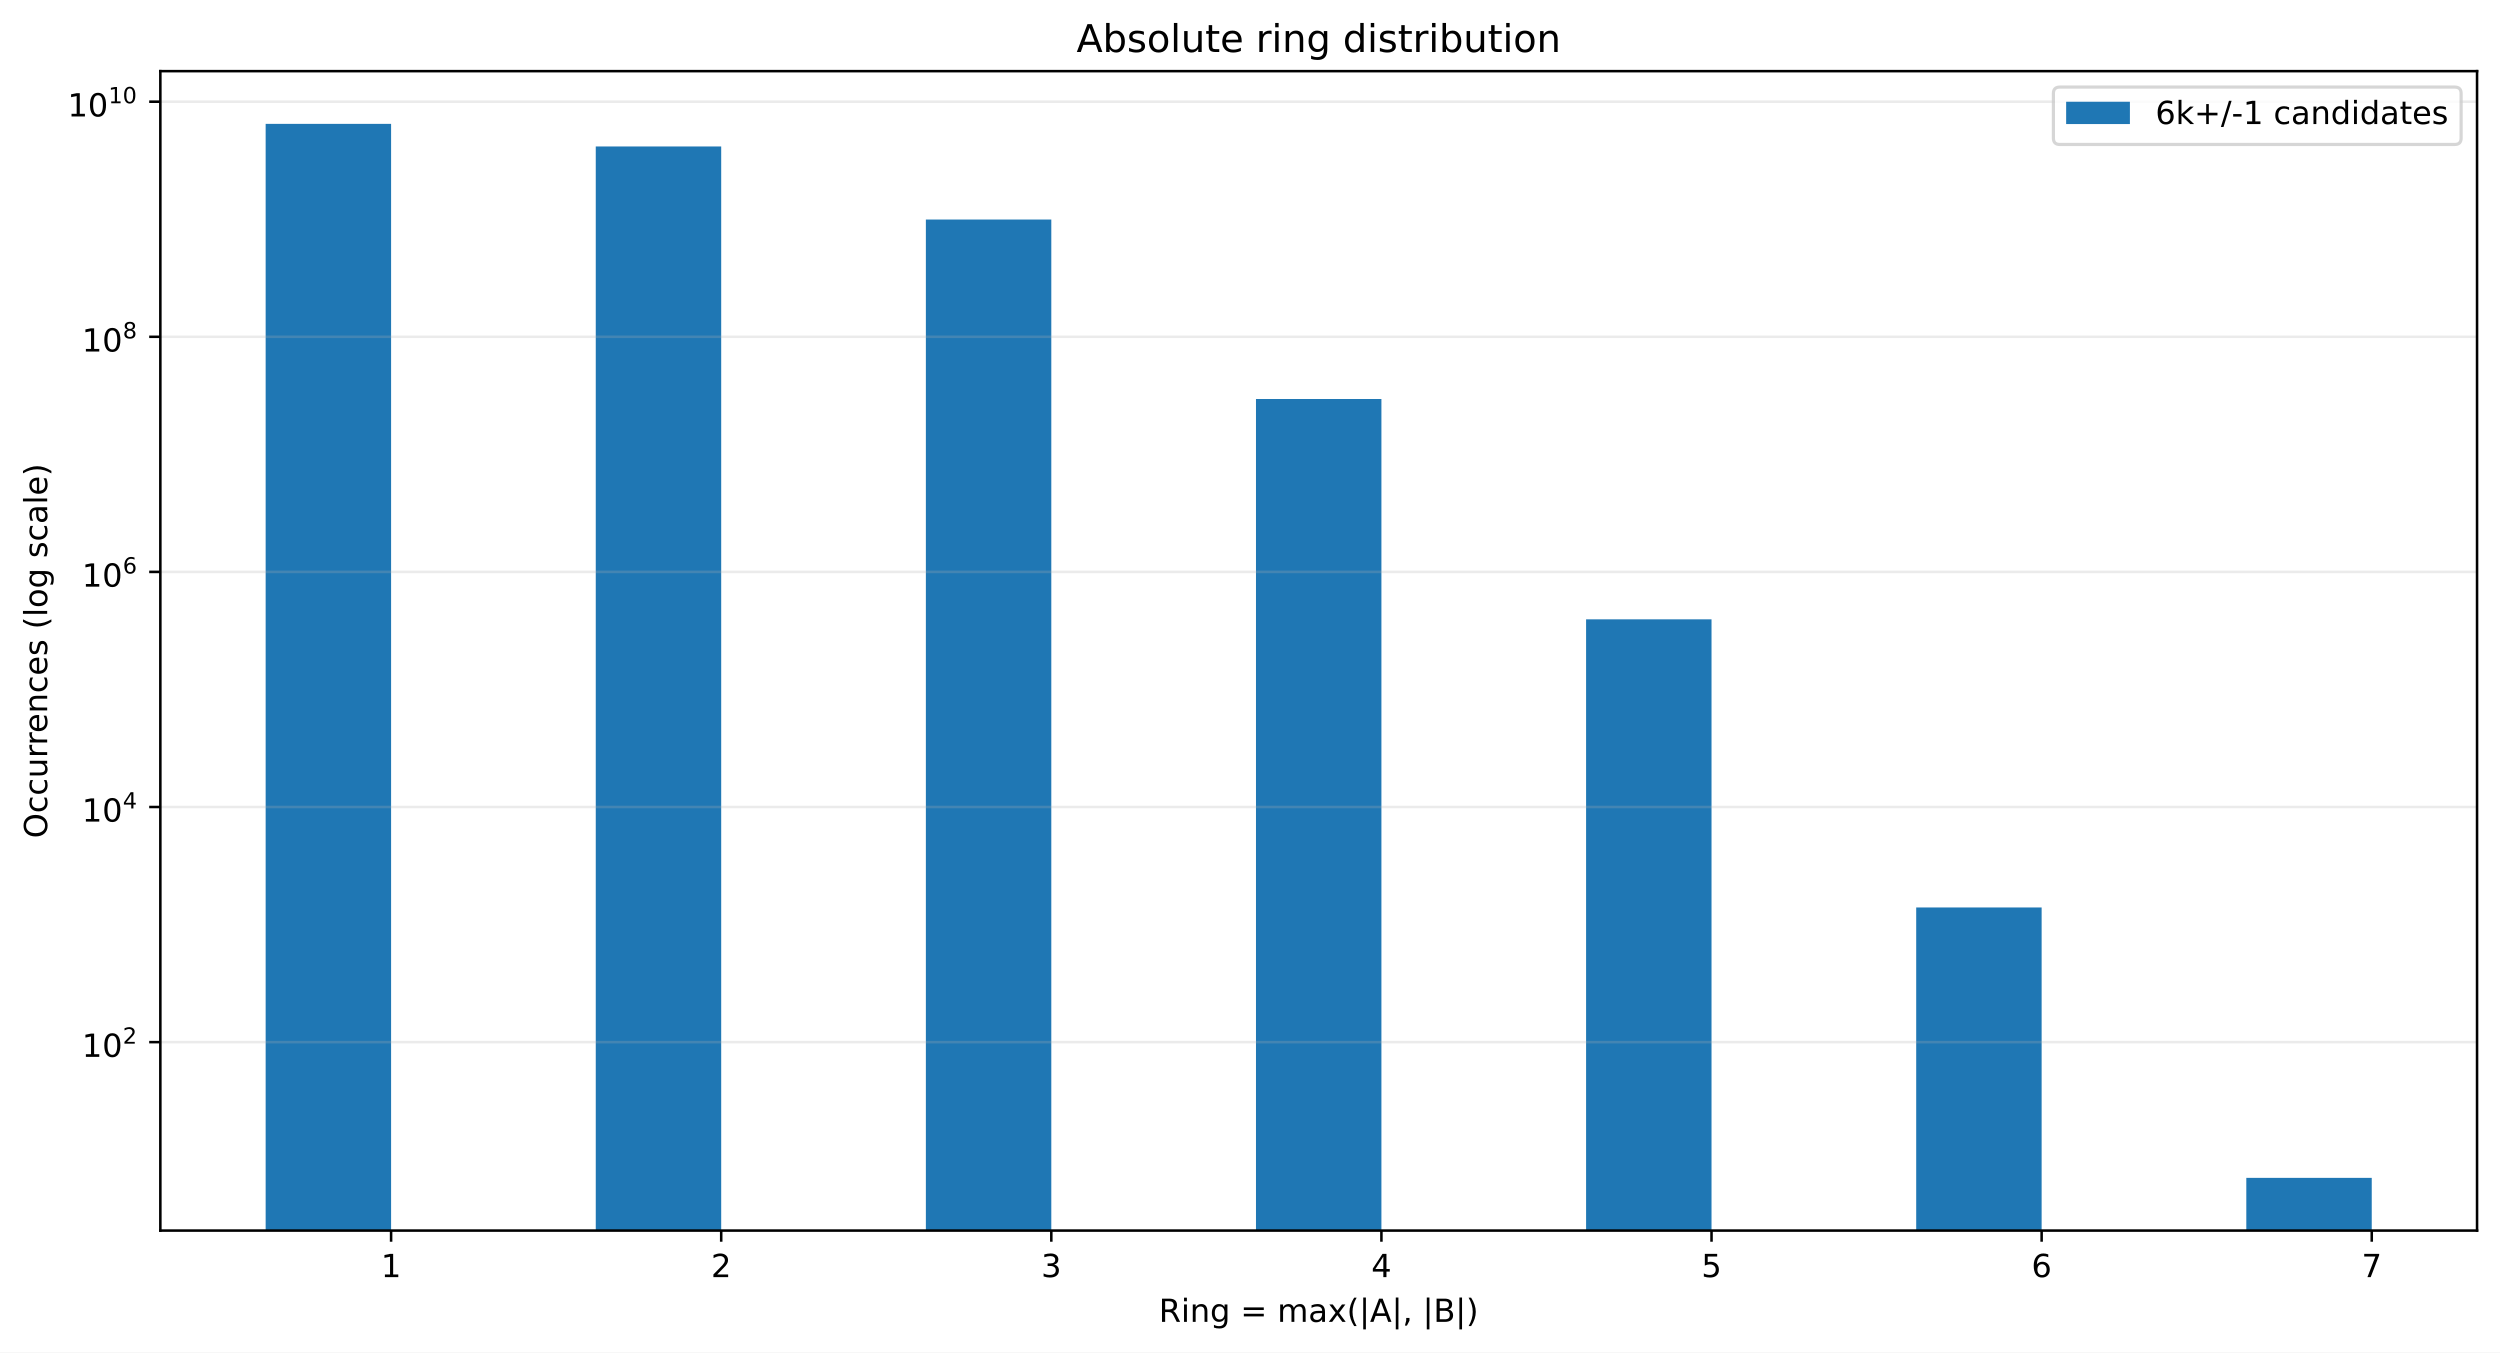
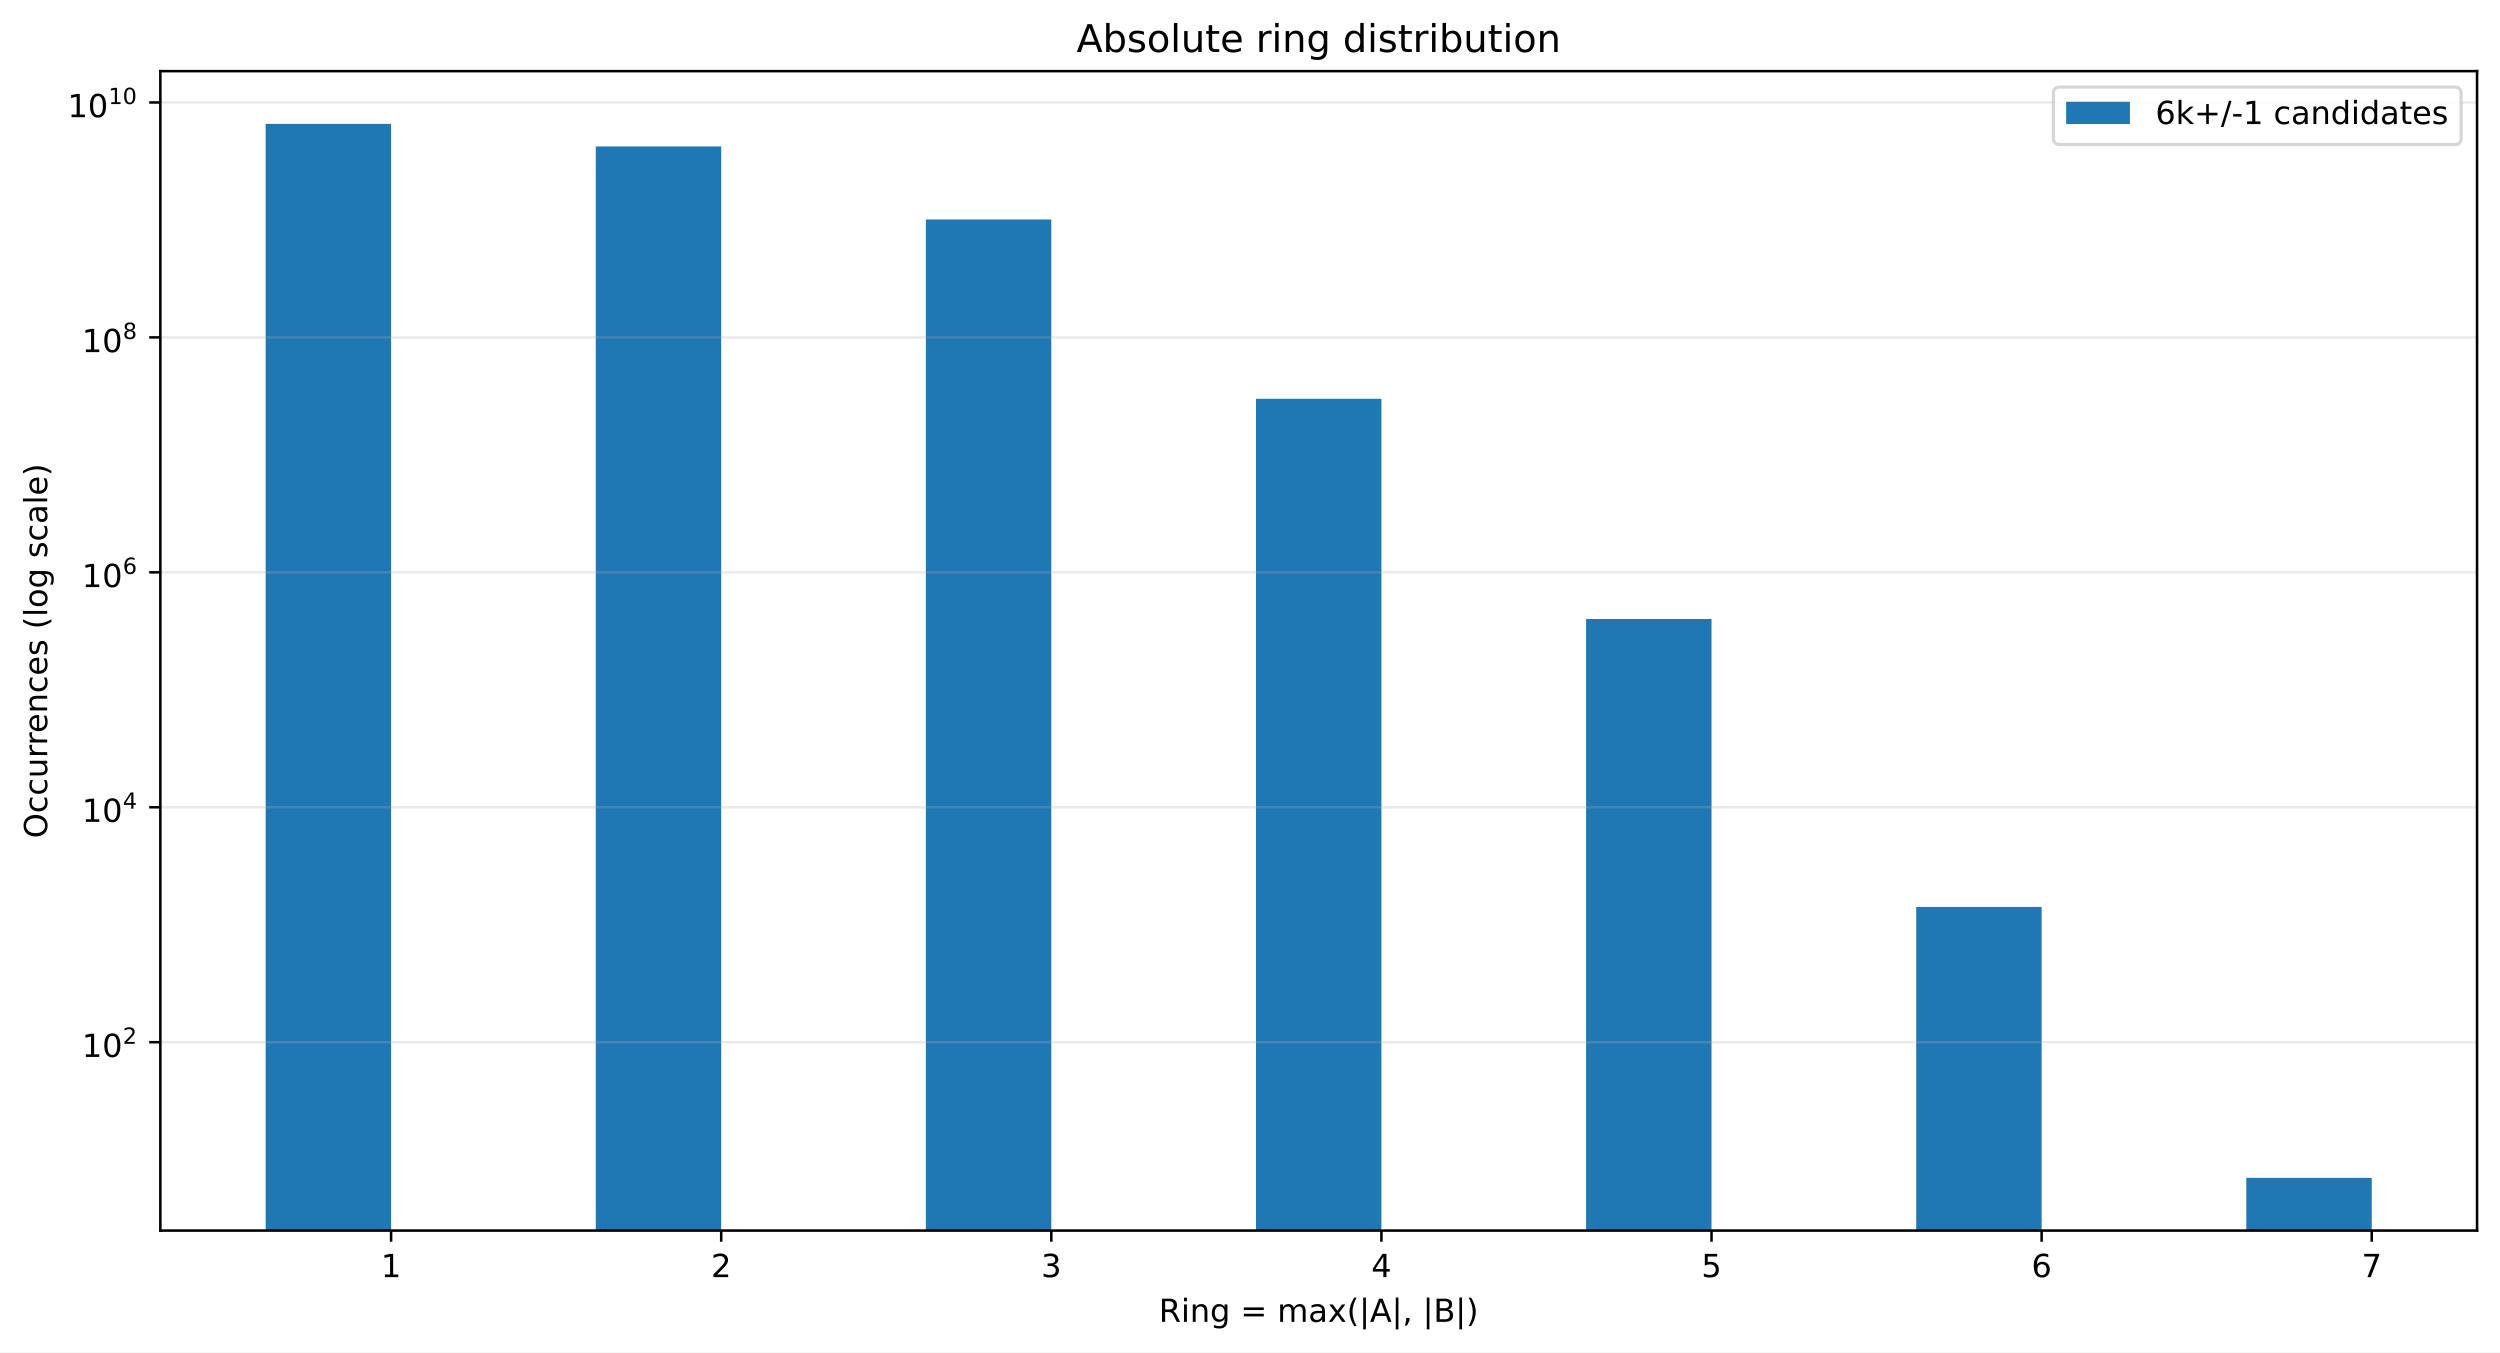
<svg xmlns="http://www.w3.org/2000/svg" xmlns:xlink="http://www.w3.org/1999/xlink" width="784.258pt" height="424.28pt" viewBox="0 0 784.258 424.28" version="1.1">
  <defs>
    <style type="text/css">*{stroke-linejoin: round; stroke-linecap: butt}</style>
  </defs>
  <g id="figure_1">
    <g id="patch_1">
      <path d="M 0 424.28  L 784.258 424.28  L 784.258 0  L 0 0  z " style="fill: #ffffff" />
    </g>
    <g id="axes_1">
      <g id="patch_2">
        <path d="M 50.301 386.036  L 777.058 386.036  L 777.058 22.318  L 50.301 22.318  z " style="fill: #ffffff" />
      </g>
      <g id="patch_3">
-         <path d="M 83.335 37276.998  L 122.687 37276.998  L 122.687 38.851  L 83.335 38.851  z " clip-path="url(#p537d905f52)" style="fill: #1f77b4" />
+         <path d="M 83.335 37250.977  L 122.687 37250.977  L 122.687 38.851  L 83.335 38.851  z " clip-path="url(#pba6b5973fb)" style="fill: #1f77b4" />
      </g>
      <g id="patch_4">
-         <path d="M 186.891 37276.998  L 226.243 37276.998  L 226.243 45.949  L 186.891 45.949  z " clip-path="url(#p537d905f52)" style="fill: #1f77b4" />
+         <path d="M 186.891 37250.977  L 226.243 37250.977  L 226.243 45.944  L 186.891 45.944  z " clip-path="url(#pba6b5973fb)" style="fill: #1f77b4" />
      </g>
      <g id="patch_5">
-         <path d="M 290.448 37276.998  L 329.799 37276.998  L 329.799 68.874  L 290.448 68.874  z " clip-path="url(#p537d905f52)" style="fill: #1f77b4" />
+         <path d="M 290.448 37250.977  L 329.799 37250.977  L 329.799 68.853  L 290.448 68.853  z " clip-path="url(#pba6b5973fb)" style="fill: #1f77b4" />
      </g>
      <g id="patch_6">
-         <path d="M 394.004 37276.998  L 433.355 37276.998  L 433.355 125.17  L 394.004 125.17  z " clip-path="url(#p537d905f52)" style="fill: #1f77b4" />
+         <path d="M 394.004 37250.977  L 433.355 37250.977  L 433.355 125.109  L 394.004 125.109  z " clip-path="url(#pba6b5973fb)" style="fill: #1f77b4" />
      </g>
      <g id="patch_7">
-         <path d="M 497.56 37276.998  L 536.912 37276.998  L 536.912 194.293  L 497.56 194.293  z " clip-path="url(#p537d905f52)" style="fill: #1f77b4" />
+         <path d="M 497.56 37250.977  L 536.912 37250.977  L 536.912 194.186  L 497.56 194.186  z " clip-path="url(#pba6b5973fb)" style="fill: #1f77b4" />
      </g>
      <g id="patch_8">
-         <path d="M 601.116 37276.998  L 640.468 37276.998  L 640.468 284.684  L 601.116 284.684  z " clip-path="url(#p537d905f52)" style="fill: #1f77b4" />
+         <path d="M 601.116 37250.977  L 640.468 37250.977  L 640.468 284.516  L 601.116 284.516  z " clip-path="url(#pba6b5973fb)" style="fill: #1f77b4" />
      </g>
      <g id="patch_9">
-         <path d="M 704.673 37276.998  L 744.024 37276.998  L 744.024 369.503  L 704.673 369.503  z " clip-path="url(#p537d905f52)" style="fill: #1f77b4" />
+         <path d="M 704.673 37250.977  L 744.024 37250.977  L 744.024 369.503  L 704.673 369.503  z " clip-path="url(#pba6b5973fb)" style="fill: #1f77b4" />
      </g>
      <g id="matplotlib.axis_1">
        <g id="xtick_1">
          <g id="line2d_1">
            <defs>
-               <path id="med111363a4" d="M 0 0  L 0 3.5  " style="stroke: #000000; stroke-width: 0.8" />
+               <path id="m1e392dc8c3" d="M 0 0  L 0 3.5  " style="stroke: #000000; stroke-width: 0.8" />
            </defs>
            <g>
-               <use xlink:href="#med111363a4" x="122.687" y="386.036" style="stroke: #000000; stroke-width: 0.8" />
+               <use xlink:href="#m1e392dc8c3" x="122.687" y="386.036" style="stroke: #000000; stroke-width: 0.8" />
            </g>
          </g>
          <g id="text_1">
            <g transform="translate(119.5053 400.6334) scale(0.1 -0.1)">
              <defs>
                <path id="DejaVuSans-14" d="M 794 531  L 1825 531  L 1825 4091  L 703 3866  L 703 4441  L 1819 4666  L 2450 4666  L 2450 531  L 3481 531  L 3481 0  L 794 0  L 794 531  z " transform="scale(0.015625)" />
              </defs>
              <use xlink:href="#DejaVuSans-14" />
            </g>
          </g>
        </g>
        <g id="xtick_2">
          <g id="line2d_2">
            <g>
-               <use xlink:href="#med111363a4" x="226.243" y="386.036" style="stroke: #000000; stroke-width: 0.8" />
+               <use xlink:href="#m1e392dc8c3" x="226.243" y="386.036" style="stroke: #000000; stroke-width: 0.8" />
            </g>
          </g>
          <g id="text_2">
            <g transform="translate(223.0616 400.6334) scale(0.1 -0.1)">
              <defs>
                <path id="DejaVuSans-15" d="M 1228 531  L 3431 531  L 3431 0  L 469 0  L 469 531  Q 828 903 1448 1529  Q 2069 2156 2228 2338  Q 2531 2678 2651 2914  Q 2772 3150 2772 3378  Q 2772 3750 2511 3984  Q 2250 4219 1831 4219  Q 1534 4219 1204 4116  Q 875 4013 500 3803  L 500 4441  Q 881 4594 1212 4672  Q 1544 4750 1819 4750  Q 2544 4750 2975 4387  Q 3406 4025 3406 3419  Q 3406 3131 3298 2873  Q 3191 2616 2906 2266  Q 2828 2175 2409 1742  Q 1991 1309 1228 531  z " transform="scale(0.015625)" />
              </defs>
              <use xlink:href="#DejaVuSans-15" />
            </g>
          </g>
        </g>
        <g id="xtick_3">
          <g id="line2d_3">
            <g>
-               <use xlink:href="#med111363a4" x="329.799" y="386.036" style="stroke: #000000; stroke-width: 0.8" />
+               <use xlink:href="#m1e392dc8c3" x="329.799" y="386.036" style="stroke: #000000; stroke-width: 0.8" />
            </g>
          </g>
          <g id="text_3">
            <g transform="translate(326.6178 400.6334) scale(0.1 -0.1)">
              <defs>
                <path id="DejaVuSans-16" d="M 2597 2516  Q 3050 2419 3304 2112  Q 3559 1806 3559 1356  Q 3559 666 3084 287  Q 2609 -91 1734 -91  Q 1441 -91 1130 -33  Q 819 25 488 141  L 488 750  Q 750 597 1062 519  Q 1375 441 1716 441  Q 2309 441 2620 675  Q 2931 909 2931 1356  Q 2931 1769 2642 2001  Q 2353 2234 1838 2234  L 1294 2234  L 1294 2753  L 1863 2753  Q 2328 2753 2575 2939  Q 2822 3125 2822 3475  Q 2822 3834 2567 4026  Q 2313 4219 1838 4219  Q 1578 4219 1281 4162  Q 984 4106 628 3988  L 628 4550  Q 988 4650 1302 4700  Q 1616 4750 1894 4750  Q 2613 4750 3031 4423  Q 3450 4097 3450 3541  Q 3450 3153 3228 2886  Q 3006 2619 2597 2516  z " transform="scale(0.015625)" />
              </defs>
              <use xlink:href="#DejaVuSans-16" />
            </g>
          </g>
        </g>
        <g id="xtick_4">
          <g id="line2d_4">
            <g>
-               <use xlink:href="#med111363a4" x="433.355" y="386.036" style="stroke: #000000; stroke-width: 0.8" />
+               <use xlink:href="#m1e392dc8c3" x="433.355" y="386.036" style="stroke: #000000; stroke-width: 0.8" />
            </g>
          </g>
          <g id="text_4">
            <g transform="translate(430.174 400.6334) scale(0.1 -0.1)">
              <defs>
                <path id="DejaVuSans-17" d="M 2419 4116  L 825 1625  L 2419 1625  L 2419 4116  z M 2253 4666  L 3047 4666  L 3047 1625  L 3713 1625  L 3713 1100  L 3047 1100  L 3047 0  L 2419 0  L 2419 1100  L 313 1100  L 313 1709  L 2253 4666  z " transform="scale(0.015625)" />
              </defs>
              <use xlink:href="#DejaVuSans-17" />
            </g>
          </g>
        </g>
        <g id="xtick_5">
          <g id="line2d_5">
            <g>
-               <use xlink:href="#med111363a4" x="536.912" y="386.036" style="stroke: #000000; stroke-width: 0.8" />
+               <use xlink:href="#m1e392dc8c3" x="536.912" y="386.036" style="stroke: #000000; stroke-width: 0.8" />
            </g>
          </g>
          <g id="text_5">
            <g transform="translate(533.7303 400.6334) scale(0.1 -0.1)">
              <defs>
                <path id="DejaVuSans-18" d="M 691 4666  L 3169 4666  L 3169 4134  L 1269 4134  L 1269 2991  Q 1406 3038 1543 3061  Q 1681 3084 1819 3084  Q 2600 3084 3056 2656  Q 3513 2228 3513 1497  Q 3513 744 3044 326  Q 2575 -91 1722 -91  Q 1428 -91 1123 -41  Q 819 9 494 109  L 494 744  Q 775 591 1075 516  Q 1375 441 1709 441  Q 2250 441 2565 725  Q 2881 1009 2881 1497  Q 2881 1984 2565 2268  Q 2250 2553 1709 2553  Q 1456 2553 1204 2497  Q 953 2441 691 2322  L 691 4666  z " transform="scale(0.015625)" />
              </defs>
              <use xlink:href="#DejaVuSans-18" />
            </g>
          </g>
        </g>
        <g id="xtick_6">
          <g id="line2d_6">
            <g>
-               <use xlink:href="#med111363a4" x="640.468" y="386.036" style="stroke: #000000; stroke-width: 0.8" />
+               <use xlink:href="#m1e392dc8c3" x="640.468" y="386.036" style="stroke: #000000; stroke-width: 0.8" />
            </g>
          </g>
          <g id="text_6">
            <g transform="translate(637.2865 400.6334) scale(0.1 -0.1)">
              <defs>
                <path id="DejaVuSans-19" d="M 2113 2584  Q 1688 2584 1439 2293  Q 1191 2003 1191 1497  Q 1191 994 1439 701  Q 1688 409 2113 409  Q 2538 409 2786 701  Q 3034 994 3034 1497  Q 3034 2003 2786 2293  Q 2538 2584 2113 2584  z M 3366 4563  L 3366 3988  Q 3128 4100 2886 4159  Q 2644 4219 2406 4219  Q 1781 4219 1451 3797  Q 1122 3375 1075 2522  Q 1259 2794 1537 2939  Q 1816 3084 2150 3084  Q 2853 3084 3261 2657  Q 3669 2231 3669 1497  Q 3669 778 3244 343  Q 2819 -91 2113 -91  Q 1303 -91 875 529  Q 447 1150 447 2328  Q 447 3434 972 4092  Q 1497 4750 2381 4750  Q 2619 4750 2861 4703  Q 3103 4656 3366 4563  z " transform="scale(0.015625)" />
              </defs>
              <use xlink:href="#DejaVuSans-19" />
            </g>
          </g>
        </g>
        <g id="xtick_7">
          <g id="line2d_7">
            <g>
-               <use xlink:href="#med111363a4" x="744.024" y="386.036" style="stroke: #000000; stroke-width: 0.8" />
+               <use xlink:href="#m1e392dc8c3" x="744.024" y="386.036" style="stroke: #000000; stroke-width: 0.8" />
            </g>
          </g>
          <g id="text_7">
            <g transform="translate(740.8427 400.6334) scale(0.1 -0.1)">
              <defs>
                <path id="DejaVuSans-1a" d="M 525 4666  L 3525 4666  L 3525 4397  L 1831 0  L 1172 0  L 2766 4134  L 525 4134  L 525 4666  z " transform="scale(0.015625)" />
              </defs>
              <use xlink:href="#DejaVuSans-1a" />
            </g>
          </g>
        </g>
        <g id="text_8">
          <g transform="translate(363.5437 414.678) scale(0.1 -0.1)">
            <defs>
              <path id="DejaVuSans-35" d="M 2841 2188  Q 3044 2119 3236 1894  Q 3428 1669 3622 1275  L 4263 0  L 3584 0  L 2988 1197  Q 2756 1666 2539 1819  Q 2322 1972 1947 1972  L 1259 1972  L 1259 0  L 628 0  L 628 4666  L 2053 4666  Q 2853 4666 3247 4331  Q 3641 3997 3641 3322  Q 3641 2881 3436 2590  Q 3231 2300 2841 2188  z M 1259 4147  L 1259 2491  L 2053 2491  Q 2509 2491 2742 2702  Q 2975 2913 2975 3322  Q 2975 3731 2742 3939  Q 2509 4147 2053 4147  L 1259 4147  z " transform="scale(0.015625)" />
              <path id="DejaVuSans-4c" d="M 603 3500  L 1178 3500  L 1178 0  L 603 0  L 603 3500  z M 603 4863  L 1178 4863  L 1178 4134  L 603 4134  L 603 4863  z " transform="scale(0.015625)" />
              <path id="DejaVuSans-51" d="M 3513 2113  L 3513 0  L 2938 0  L 2938 2094  Q 2938 2591 2744 2837  Q 2550 3084 2163 3084  Q 1697 3084 1428 2787  Q 1159 2491 1159 1978  L 1159 0  L 581 0  L 581 3500  L 1159 3500  L 1159 2956  Q 1366 3272 1645 3428  Q 1925 3584 2291 3584  Q 2894 3584 3203 3211  Q 3513 2838 3513 2113  z " transform="scale(0.015625)" />
              <path id="DejaVuSans-4a" d="M 2906 1791  Q 2906 2416 2648 2759  Q 2391 3103 1925 3103  Q 1463 3103 1205 2759  Q 947 2416 947 1791  Q 947 1169 1205 825  Q 1463 481 1925 481  Q 2391 481 2648 825  Q 2906 1169 2906 1791  z M 3481 434  Q 3481 -459 3084 -895  Q 2688 -1331 1869 -1331  Q 1566 -1331 1297 -1286  Q 1028 -1241 775 -1147  L 775 -588  Q 1028 -725 1275 -790  Q 1522 -856 1778 -856  Q 2344 -856 2625 -561  Q 2906 -266 2906 331  L 2906 616  Q 2728 306 2450 153  Q 2172 0 1784 0  Q 1141 0 747 490  Q 353 981 353 1791  Q 353 2603 747 3093  Q 1141 3584 1784 3584  Q 2172 3584 2450 3431  Q 2728 3278 2906 2969  L 2906 3500  L 3481 3500  L 3481 434  z " transform="scale(0.015625)" />
              <path id="DejaVuSans-3" transform="scale(0.015625)" />
              <path id="DejaVuSans-20" d="M 678 2906  L 4684 2906  L 4684 2381  L 678 2381  L 678 2906  z M 678 1631  L 4684 1631  L 4684 1100  L 678 1100  L 678 1631  z " transform="scale(0.015625)" />
              <path id="DejaVuSans-50" d="M 3328 2828  Q 3544 3216 3844 3400  Q 4144 3584 4550 3584  Q 5097 3584 5394 3201  Q 5691 2819 5691 2113  L 5691 0  L 5113 0  L 5113 2094  Q 5113 2597 4934 2840  Q 4756 3084 4391 3084  Q 3944 3084 3684 2787  Q 3425 2491 3425 1978  L 3425 0  L 2847 0  L 2847 2094  Q 2847 2600 2669 2842  Q 2491 3084 2119 3084  Q 1678 3084 1418 2786  Q 1159 2488 1159 1978  L 1159 0  L 581 0  L 581 3500  L 1159 3500  L 1159 2956  Q 1356 3278 1631 3431  Q 1906 3584 2284 3584  Q 2666 3584 2933 3390  Q 3200 3197 3328 2828  z " transform="scale(0.015625)" />
              <path id="DejaVuSans-44" d="M 2194 1759  Q 1497 1759 1228 1600  Q 959 1441 959 1056  Q 959 750 1161 570  Q 1363 391 1709 391  Q 2188 391 2477 730  Q 2766 1069 2766 1631  L 2766 1759  L 2194 1759  z M 3341 1997  L 3341 0  L 2766 0  L 2766 531  Q 2569 213 2275 61  Q 1981 -91 1556 -91  Q 1019 -91 701 211  Q 384 513 384 1019  Q 384 1609 779 1909  Q 1175 2209 1959 2209  L 2766 2209  L 2766 2266  Q 2766 2663 2505 2880  Q 2244 3097 1772 3097  Q 1472 3097 1187 3025  Q 903 2953 641 2809  L 641 3341  Q 956 3463 1253 3523  Q 1550 3584 1831 3584  Q 2591 3584 2966 3190  Q 3341 2797 3341 1997  z " transform="scale(0.015625)" />
              <path id="DejaVuSans-5b" d="M 3513 3500  L 2247 1797  L 3578 0  L 2900 0  L 1881 1375  L 863 0  L 184 0  L 1544 1831  L 300 3500  L 978 3500  L 1906 2253  L 2834 3500  L 3513 3500  z " transform="scale(0.015625)" />
              <path id="DejaVuSans-b" d="M 1984 4856  Q 1566 4138 1362 3434  Q 1159 2731 1159 2009  Q 1159 1288 1364 580  Q 1569 -128 1984 -844  L 1484 -844  Q 1016 -109 783 600  Q 550 1309 550 2009  Q 550 2706 781 3412  Q 1013 4119 1484 4856  L 1984 4856  z " transform="scale(0.015625)" />
              <path id="DejaVuSans-5f" d="M 1344 4891  L 1344 -1509  L 813 -1509  L 813 4891  L 1344 4891  z " transform="scale(0.015625)" />
              <path id="DejaVuSans-24" d="M 2188 4044  L 1331 1722  L 3047 1722  L 2188 4044  z M 1831 4666  L 2547 4666  L 4325 0  L 3669 0  L 3244 1197  L 1141 1197  L 716 0  L 50 0  L 1831 4666  z " transform="scale(0.015625)" />
              <path id="DejaVuSans-f" d="M 750 794  L 1409 794  L 1409 256  L 897 -744  L 494 -744  L 750 256  L 750 794  z " transform="scale(0.015625)" />
              <path id="DejaVuSans-25" d="M 1259 2228  L 1259 519  L 2272 519  Q 2781 519 3026 730  Q 3272 941 3272 1375  Q 3272 1813 3026 2020  Q 2781 2228 2272 2228  L 1259 2228  z M 1259 4147  L 1259 2741  L 2194 2741  Q 2656 2741 2882 2914  Q 3109 3088 3109 3444  Q 3109 3797 2882 3972  Q 2656 4147 2194 4147  L 1259 4147  z M 628 4666  L 2241 4666  Q 2963 4666 3353 4366  Q 3744 4066 3744 3513  Q 3744 3084 3544 2831  Q 3344 2578 2956 2516  Q 3422 2416 3680 2098  Q 3938 1781 3938 1306  Q 3938 681 3513 340  Q 3088 0 2303 0  L 628 0  L 628 4666  z " transform="scale(0.015625)" />
              <path id="DejaVuSans-c" d="M 513 4856  L 1013 4856  Q 1481 4119 1714 3412  Q 1947 2706 1947 2009  Q 1947 1309 1714 600  Q 1481 -109 1013 -844  L 513 -844  Q 928 -128 1133 580  Q 1338 1288 1338 2009  Q 1338 2731 1133 3434  Q 928 4138 513 4856  z " transform="scale(0.015625)" />
            </defs>
            <use xlink:href="#DejaVuSans-35" />
            <use xlink:href="#DejaVuSans-4c" transform="translate(69.48438 0)" />
            <use xlink:href="#DejaVuSans-51" transform="translate(97.26562 0)" />
            <use xlink:href="#DejaVuSans-4a" transform="translate(160.6406 0)" />
            <use xlink:href="#DejaVuSans-3" transform="translate(224.125 0)" />
            <use xlink:href="#DejaVuSans-20" transform="translate(255.9062 0)" />
            <use xlink:href="#DejaVuSans-3" transform="translate(339.7031 0)" />
            <use xlink:href="#DejaVuSans-50" transform="translate(371.4844 0)" />
            <use xlink:href="#DejaVuSans-44" transform="translate(468.8906 0)" />
            <use xlink:href="#DejaVuSans-5b" transform="translate(530.1719 0)" />
            <use xlink:href="#DejaVuSans-b" transform="translate(589.3594 0)" />
            <use xlink:href="#DejaVuSans-5f" transform="translate(628.375 0)" />
            <use xlink:href="#DejaVuSans-24" transform="translate(662.0625 0)" />
            <use xlink:href="#DejaVuSans-5f" transform="translate(730.4688 0)" />
            <use xlink:href="#DejaVuSans-f" transform="translate(764.1562 0)" />
            <use xlink:href="#DejaVuSans-3" transform="translate(795.9375 0)" />
            <use xlink:href="#DejaVuSans-5f" transform="translate(827.7188 0)" />
            <use xlink:href="#DejaVuSans-25" transform="translate(861.4062 0)" />
            <use xlink:href="#DejaVuSans-5f" transform="translate(930.0156 0)" />
            <use xlink:href="#DejaVuSans-c" transform="translate(963.7031 0)" />
          </g>
        </g>
      </g>
      <g id="matplotlib.axis_2">
        <g id="ytick_1">
          <g id="line2d_8">
-             <path d="M 50.301 326.915  L 777.058 326.915  " clip-path="url(#p537d905f52)" style="fill: none; stroke: #b0b0b0; stroke-opacity: 0.25; stroke-width: 0.8; stroke-linecap: square" />
+             <path d="M 50.301 326.945  L 777.058 326.945  " clip-path="url(#pba6b5973fb)" style="fill: none; stroke: #b0b0b0; stroke-opacity: 0.25; stroke-width: 0.8; stroke-linecap: square" />
          </g>
          <g id="line2d_9">
            <defs>
-               <path id="m55bdf0d907" d="M 0 0  L -3.5 0  " style="stroke: #000000; stroke-width: 0.8" />
+               <path id="m625cc7d1bd" d="M 0 0  L -3.5 0  " style="stroke: #000000; stroke-width: 0.8" />
            </defs>
            <g>
-               <use xlink:href="#m55bdf0d907" x="50.301" y="326.915" style="stroke: #000000; stroke-width: 0.8" />
+               <use xlink:href="#m625cc7d1bd" x="50.301" y="326.945" style="stroke: #000000; stroke-width: 0.8" />
            </g>
          </g>
          <g id="text_9">
-             <g transform="translate(25.70078 331.6146) scale(0.1 -0.1)">
+             <g transform="translate(25.70078 331.6446) scale(0.1 -0.1)">
              <defs>
                <path id="DejaVuSans-13" d="M 2034 4250  Q 1547 4250 1301 3770  Q 1056 3291 1056 2328  Q 1056 1369 1301 889  Q 1547 409 2034 409  Q 2525 409 2770 889  Q 3016 1369 3016 2328  Q 3016 3291 2770 3770  Q 2525 4250 2034 4250  z M 2034 4750  Q 2819 4750 3233 4129  Q 3647 3509 3647 2328  Q 3647 1150 3233 529  Q 2819 -91 2034 -91  Q 1250 -91 836 529  Q 422 1150 422 2328  Q 422 3509 836 4129  Q 1250 4750 2034 4750  z " transform="scale(0.015625)" />
              </defs>
              <use xlink:href="#DejaVuSans-14" transform="translate(0 0.746875)" />
              <use xlink:href="#DejaVuSans-13" transform="translate(63.62305 0.746875)" />
              <use xlink:href="#DejaVuSans-15" transform="translate(128.2031 42.04688) scale(0.7)" />
            </g>
          </g>
        </g>
        <g id="ytick_2">
          <g id="line2d_10">
-             <path d="M 50.301 253.162  L 777.058 253.162  " clip-path="url(#p537d905f52)" style="fill: none; stroke: #b0b0b0; stroke-opacity: 0.25; stroke-width: 0.8; stroke-linecap: square" />
+             <path d="M 50.301 253.244  L 777.058 253.244  " clip-path="url(#pba6b5973fb)" style="fill: none; stroke: #b0b0b0; stroke-opacity: 0.25; stroke-width: 0.8; stroke-linecap: square" />
          </g>
          <g id="line2d_11">
            <g>
-               <use xlink:href="#m55bdf0d907" x="50.301" y="253.162" style="stroke: #000000; stroke-width: 0.8" />
+               <use xlink:href="#m625cc7d1bd" x="50.301" y="253.244" style="stroke: #000000; stroke-width: 0.8" />
            </g>
          </g>
          <g id="text_10">
-             <g transform="translate(25.70078 257.812) scale(0.1 -0.1)">
+             <g transform="translate(25.70078 257.894) scale(0.1 -0.1)">
              <use xlink:href="#DejaVuSans-14" transform="translate(0 0.665625)" />
              <use xlink:href="#DejaVuSans-13" transform="translate(63.62305 0.665625)" />
              <use xlink:href="#DejaVuSans-17" transform="translate(128.2031 41.96563) scale(0.7)" />
            </g>
          </g>
        </g>
        <g id="ytick_3">
          <g id="line2d_12">
-             <path d="M 50.301 179.409  L 777.058 179.409  " clip-path="url(#p537d905f52)" style="fill: none; stroke: #b0b0b0; stroke-opacity: 0.25; stroke-width: 0.8; stroke-linecap: square" />
+             <path d="M 50.301 179.543  L 777.058 179.543  " clip-path="url(#pba6b5973fb)" style="fill: none; stroke: #b0b0b0; stroke-opacity: 0.25; stroke-width: 0.8; stroke-linecap: square" />
          </g>
          <g id="line2d_13">
            <g>
-               <use xlink:href="#m55bdf0d907" x="50.301" y="179.409" style="stroke: #000000; stroke-width: 0.8" />
+               <use xlink:href="#m625cc7d1bd" x="50.301" y="179.543" style="stroke: #000000; stroke-width: 0.8" />
            </g>
          </g>
          <g id="text_11">
-             <g transform="translate(25.70078 184.1093) scale(0.1 -0.1)">
+             <g transform="translate(25.70078 184.2433) scale(0.1 -0.1)">
              <use xlink:href="#DejaVuSans-14" transform="translate(0 0.746875)" />
              <use xlink:href="#DejaVuSans-13" transform="translate(63.62305 0.746875)" />
              <use xlink:href="#DejaVuSans-19" transform="translate(128.2031 42.04688) scale(0.7)" />
            </g>
          </g>
        </g>
        <g id="ytick_4">
          <g id="line2d_14">
-             <path d="M 50.301 105.657  L 777.058 105.657  " clip-path="url(#p537d905f52)" style="fill: none; stroke: #b0b0b0; stroke-opacity: 0.25; stroke-width: 0.8; stroke-linecap: square" />
+             <path d="M 50.301 105.843  L 777.058 105.843  " clip-path="url(#pba6b5973fb)" style="fill: none; stroke: #b0b0b0; stroke-opacity: 0.25; stroke-width: 0.8; stroke-linecap: square" />
          </g>
          <g id="line2d_15">
            <g>
-               <use xlink:href="#m55bdf0d907" x="50.301" y="105.657" style="stroke: #000000; stroke-width: 0.8" />
+               <use xlink:href="#m625cc7d1bd" x="50.301" y="105.843" style="stroke: #000000; stroke-width: 0.8" />
            </g>
          </g>
          <g id="text_12">
-             <g transform="translate(25.70078 110.3566) scale(0.1 -0.1)">
+             <g transform="translate(25.70078 110.5426) scale(0.1 -0.1)">
              <defs>
                <path id="DejaVuSans-1b" d="M 2034 2216  Q 1584 2216 1326 1975  Q 1069 1734 1069 1313  Q 1069 891 1326 650  Q 1584 409 2034 409  Q 2484 409 2743 651  Q 3003 894 3003 1313  Q 3003 1734 2745 1975  Q 2488 2216 2034 2216  z M 1403 2484  Q 997 2584 770 2862  Q 544 3141 544 3541  Q 544 4100 942 4425  Q 1341 4750 2034 4750  Q 2731 4750 3128 4425  Q 3525 4100 3525 3541  Q 3525 3141 3298 2862  Q 3072 2584 2669 2484  Q 3125 2378 3379 2068  Q 3634 1759 3634 1313  Q 3634 634 3220 271  Q 2806 -91 2034 -91  Q 1263 -91 848 271  Q 434 634 434 1313  Q 434 1759 690 2068  Q 947 2378 1403 2484  z M 1172 3481  Q 1172 3119 1398 2916  Q 1625 2713 2034 2713  Q 2441 2713 2670 2916  Q 2900 3119 2900 3481  Q 2900 3844 2670 4047  Q 2441 4250 2034 4250  Q 1625 4250 1398 4047  Q 1172 3844 1172 3481  z " transform="scale(0.015625)" />
              </defs>
              <use xlink:href="#DejaVuSans-14" transform="translate(0 0.746875)" />
              <use xlink:href="#DejaVuSans-13" transform="translate(63.62305 0.746875)" />
              <use xlink:href="#DejaVuSans-1b" transform="translate(128.2031 42.04688) scale(0.7)" />
            </g>
          </g>
        </g>
        <g id="ytick_5">
          <g id="line2d_16">
-             <path d="M 50.301 31.904  L 777.058 31.904  " clip-path="url(#p537d905f52)" style="fill: none; stroke: #b0b0b0; stroke-opacity: 0.25; stroke-width: 0.8; stroke-linecap: square" />
+             <path d="M 50.301 32.142  L 777.058 32.142  " clip-path="url(#pba6b5973fb)" style="fill: none; stroke: #b0b0b0; stroke-opacity: 0.25; stroke-width: 0.8; stroke-linecap: square" />
          </g>
          <g id="line2d_17">
            <g>
-               <use xlink:href="#m55bdf0d907" x="50.301" y="31.904" style="stroke: #000000; stroke-width: 0.8" />
+               <use xlink:href="#m625cc7d1bd" x="50.301" y="32.142" style="stroke: #000000; stroke-width: 0.8" />
            </g>
          </g>
          <g id="text_13">
-             <g transform="translate(21.20078 36.60397) scale(0.1 -0.1)">
+             <g transform="translate(21.20078 36.84198) scale(0.1 -0.1)">
              <use xlink:href="#DejaVuSans-14" transform="translate(0 0.746875)" />
              <use xlink:href="#DejaVuSans-13" transform="translate(63.62305 0.746875)" />
              <use xlink:href="#DejaVuSans-14" transform="translate(128.2031 42.04688) scale(0.7)" />
              <use xlink:href="#DejaVuSans-13" transform="translate(172.7393 42.04688) scale(0.7)" />
            </g>
          </g>
        </g>
        <g id="text_14">
          <g transform="translate(14.79844 262.9551) rotate(-90) scale(0.1 -0.1)">
            <defs>
              <path id="DejaVuSans-32" d="M 2522 4238  Q 1834 4238 1429 3725  Q 1025 3213 1025 2328  Q 1025 1447 1429 934  Q 1834 422 2522 422  Q 3209 422 3611 934  Q 4013 1447 4013 2328  Q 4013 3213 3611 3725  Q 3209 4238 2522 4238  z M 2522 4750  Q 3503 4750 4090 4092  Q 4678 3434 4678 2328  Q 4678 1225 4090 567  Q 3503 -91 2522 -91  Q 1538 -91 948 565  Q 359 1222 359 2328  Q 359 3434 948 4092  Q 1538 4750 2522 4750  z " transform="scale(0.015625)" />
              <path id="DejaVuSans-46" d="M 3122 3366  L 3122 2828  Q 2878 2963 2633 3030  Q 2388 3097 2138 3097  Q 1578 3097 1268 2742  Q 959 2388 959 1747  Q 959 1106 1268 751  Q 1578 397 2138 397  Q 2388 397 2633 464  Q 2878 531 3122 666  L 3122 134  Q 2881 22 2623 -34  Q 2366 -91 2075 -91  Q 1284 -91 818 406  Q 353 903 353 1747  Q 353 2603 823 3093  Q 1294 3584 2113 3584  Q 2378 3584 2631 3529  Q 2884 3475 3122 3366  z " transform="scale(0.015625)" />
              <path id="DejaVuSans-58" d="M 544 1381  L 544 3500  L 1119 3500  L 1119 1403  Q 1119 906 1312 657  Q 1506 409 1894 409  Q 2359 409 2629 706  Q 2900 1003 2900 1516  L 2900 3500  L 3475 3500  L 3475 0  L 2900 0  L 2900 538  Q 2691 219 2414 64  Q 2138 -91 1772 -91  Q 1169 -91 856 284  Q 544 659 544 1381  z M 1991 3584  L 1991 3584  z " transform="scale(0.015625)" />
              <path id="DejaVuSans-55" d="M 2631 2963  Q 2534 3019 2420 3045  Q 2306 3072 2169 3072  Q 1681 3072 1420 2755  Q 1159 2438 1159 1844  L 1159 0  L 581 0  L 581 3500  L 1159 3500  L 1159 2956  Q 1341 3275 1631 3429  Q 1922 3584 2338 3584  Q 2397 3584 2469 3576  Q 2541 3569 2628 3553  L 2631 2963  z " transform="scale(0.015625)" />
              <path id="DejaVuSans-48" d="M 3597 1894  L 3597 1613  L 953 1613  Q 991 1019 1311 708  Q 1631 397 2203 397  Q 2534 397 2845 478  Q 3156 559 3463 722  L 3463 178  Q 3153 47 2828 -22  Q 2503 -91 2169 -91  Q 1331 -91 842 396  Q 353 884 353 1716  Q 353 2575 817 3079  Q 1281 3584 2069 3584  Q 2775 3584 3186 3129  Q 3597 2675 3597 1894  z M 3022 2063  Q 3016 2534 2758 2815  Q 2500 3097 2075 3097  Q 1594 3097 1305 2825  Q 1016 2553 972 2059  L 3022 2063  z " transform="scale(0.015625)" />
              <path id="DejaVuSans-56" d="M 2834 3397  L 2834 2853  Q 2591 2978 2328 3040  Q 2066 3103 1784 3103  Q 1356 3103 1142 2972  Q 928 2841 928 2578  Q 928 2378 1081 2264  Q 1234 2150 1697 2047  L 1894 2003  Q 2506 1872 2764 1633  Q 3022 1394 3022 966  Q 3022 478 2636 193  Q 2250 -91 1575 -91  Q 1294 -91 989 -36  Q 684 19 347 128  L 347 722  Q 666 556 975 473  Q 1284 391 1588 391  Q 1994 391 2212 530  Q 2431 669 2431 922  Q 2431 1156 2273 1281  Q 2116 1406 1581 1522  L 1381 1569  Q 847 1681 609 1914  Q 372 2147 372 2553  Q 372 3047 722 3315  Q 1072 3584 1716 3584  Q 2034 3584 2315 3537  Q 2597 3491 2834 3397  z " transform="scale(0.015625)" />
              <path id="DejaVuSans-4f" d="M 603 4863  L 1178 4863  L 1178 0  L 603 0  L 603 4863  z " transform="scale(0.015625)" />
              <path id="DejaVuSans-52" d="M 1959 3097  Q 1497 3097 1228 2736  Q 959 2375 959 1747  Q 959 1119 1226 758  Q 1494 397 1959 397  Q 2419 397 2687 759  Q 2956 1122 2956 1747  Q 2956 2369 2687 2733  Q 2419 3097 1959 3097  z M 1959 3584  Q 2709 3584 3137 3096  Q 3566 2609 3566 1747  Q 3566 888 3137 398  Q 2709 -91 1959 -91  Q 1206 -91 779 398  Q 353 888 353 1747  Q 353 2609 779 3096  Q 1206 3584 1959 3584  z " transform="scale(0.015625)" />
            </defs>
            <use xlink:href="#DejaVuSans-32" />
            <use xlink:href="#DejaVuSans-46" transform="translate(78.71875 0)" />
            <use xlink:href="#DejaVuSans-46" transform="translate(133.7031 0)" />
            <use xlink:href="#DejaVuSans-58" transform="translate(188.6875 0)" />
            <use xlink:href="#DejaVuSans-55" transform="translate(252.0625 0)" />
            <use xlink:href="#DejaVuSans-55" transform="translate(291.4219 0)" />
            <use xlink:href="#DejaVuSans-48" transform="translate(330.3281 0)" />
            <use xlink:href="#DejaVuSans-51" transform="translate(391.8594 0)" />
            <use xlink:href="#DejaVuSans-46" transform="translate(455.2344 0)" />
            <use xlink:href="#DejaVuSans-48" transform="translate(510.2188 0)" />
            <use xlink:href="#DejaVuSans-56" transform="translate(571.75 0)" />
            <use xlink:href="#DejaVuSans-3" transform="translate(623.8438 0)" />
            <use xlink:href="#DejaVuSans-b" transform="translate(655.625 0)" />
            <use xlink:href="#DejaVuSans-4f" transform="translate(694.6406 0)" />
            <use xlink:href="#DejaVuSans-52" transform="translate(722.4219 0)" />
            <use xlink:href="#DejaVuSans-4a" transform="translate(783.6094 0)" />
            <use xlink:href="#DejaVuSans-3" transform="translate(847.0938 0)" />
            <use xlink:href="#DejaVuSans-56" transform="translate(878.875 0)" />
            <use xlink:href="#DejaVuSans-46" transform="translate(930.9688 0)" />
            <use xlink:href="#DejaVuSans-44" transform="translate(985.9531 0)" />
            <use xlink:href="#DejaVuSans-4f" transform="translate(1047.234 0)" />
            <use xlink:href="#DejaVuSans-48" transform="translate(1075.016 0)" />
            <use xlink:href="#DejaVuSans-c" transform="translate(1136.547 0)" />
          </g>
        </g>
      </g>
      <g id="patch_10">
        <path d="M 50.301 386.036  L 50.301 22.318  " style="fill: none; stroke: #000000; stroke-width: 0.8; stroke-linejoin: miter; stroke-linecap: square" />
      </g>
      <g id="patch_11">
        <path d="M 777.058 386.036  L 777.058 22.318  " style="fill: none; stroke: #000000; stroke-width: 0.8; stroke-linejoin: miter; stroke-linecap: square" />
      </g>
      <g id="patch_12">
        <path d="M 50.301 386.036  L 777.058 386.036  " style="fill: none; stroke: #000000; stroke-width: 0.8; stroke-linejoin: miter; stroke-linecap: square" />
      </g>
      <g id="patch_13">
        <path d="M 50.301 22.318  L 777.058 22.318  " style="fill: none; stroke: #000000; stroke-width: 0.8; stroke-linejoin: miter; stroke-linecap: square" />
      </g>
      <g id="text_15">
        <g transform="translate(337.7055 16.31812) scale(0.12 -0.12)">
          <defs>
            <path id="DejaVuSans-45" d="M 3116 1747  Q 3116 2381 2855 2742  Q 2594 3103 2138 3103  Q 1681 3103 1420 2742  Q 1159 2381 1159 1747  Q 1159 1113 1420 752  Q 1681 391 2138 391  Q 2594 391 2855 752  Q 3116 1113 3116 1747  z M 1159 2969  Q 1341 3281 1617 3432  Q 1894 3584 2278 3584  Q 2916 3584 3314 3078  Q 3713 2572 3713 1747  Q 3713 922 3314 415  Q 2916 -91 2278 -91  Q 1894 -91 1617 61  Q 1341 213 1159 525  L 1159 0  L 581 0  L 581 4863  L 1159 4863  L 1159 2969  z " transform="scale(0.015625)" />
            <path id="DejaVuSans-57" d="M 1172 4494  L 1172 3500  L 2356 3500  L 2356 3053  L 1172 3053  L 1172 1153  Q 1172 725 1289 603  Q 1406 481 1766 481  L 2356 481  L 2356 0  L 1766 0  Q 1100 0 847 248  Q 594 497 594 1153  L 594 3053  L 172 3053  L 172 3500  L 594 3500  L 594 4494  L 1172 4494  z " transform="scale(0.015625)" />
            <path id="DejaVuSans-47" d="M 2906 2969  L 2906 4863  L 3481 4863  L 3481 0  L 2906 0  L 2906 525  Q 2725 213 2448 61  Q 2172 -91 1784 -91  Q 1150 -91 751 415  Q 353 922 353 1747  Q 353 2572 751 3078  Q 1150 3584 1784 3584  Q 2172 3584 2448 3432  Q 2725 3281 2906 2969  z M 947 1747  Q 947 1113 1208 752  Q 1469 391 1925 391  Q 2381 391 2643 752  Q 2906 1113 2906 1747  Q 2906 2381 2643 2742  Q 2381 3103 1925 3103  Q 1469 3103 1208 2742  Q 947 2381 947 1747  z " transform="scale(0.015625)" />
          </defs>
          <use xlink:href="#DejaVuSans-24" />
          <use xlink:href="#DejaVuSans-45" transform="translate(68.40625 0)" />
          <use xlink:href="#DejaVuSans-56" transform="translate(131.8906 0)" />
          <use xlink:href="#DejaVuSans-52" transform="translate(183.9844 0)" />
          <use xlink:href="#DejaVuSans-4f" transform="translate(245.1719 0)" />
          <use xlink:href="#DejaVuSans-58" transform="translate(272.9531 0)" />
          <use xlink:href="#DejaVuSans-57" transform="translate(336.3281 0)" />
          <use xlink:href="#DejaVuSans-48" transform="translate(375.5312 0)" />
          <use xlink:href="#DejaVuSans-3" transform="translate(437.0625 0)" />
          <use xlink:href="#DejaVuSans-55" transform="translate(468.8438 0)" />
          <use xlink:href="#DejaVuSans-4c" transform="translate(509.9531 0)" />
          <use xlink:href="#DejaVuSans-51" transform="translate(537.7344 0)" />
          <use xlink:href="#DejaVuSans-4a" transform="translate(601.1094 0)" />
          <use xlink:href="#DejaVuSans-3" transform="translate(664.5938 0)" />
          <use xlink:href="#DejaVuSans-47" transform="translate(696.375 0)" />
          <use xlink:href="#DejaVuSans-4c" transform="translate(759.8594 0)" />
          <use xlink:href="#DejaVuSans-56" transform="translate(787.6406 0)" />
          <use xlink:href="#DejaVuSans-57" transform="translate(839.7344 0)" />
          <use xlink:href="#DejaVuSans-55" transform="translate(878.9375 0)" />
          <use xlink:href="#DejaVuSans-4c" transform="translate(920.0469 0)" />
          <use xlink:href="#DejaVuSans-45" transform="translate(947.8281 0)" />
          <use xlink:href="#DejaVuSans-58" transform="translate(1011.312 0)" />
          <use xlink:href="#DejaVuSans-57" transform="translate(1074.688 0)" />
          <use xlink:href="#DejaVuSans-4c" transform="translate(1113.891 0)" />
          <use xlink:href="#DejaVuSans-52" transform="translate(1141.672 0)" />
          <use xlink:href="#DejaVuSans-51" transform="translate(1202.859 0)" />
        </g>
      </g>
      <g id="legend_1">
        <g id="patch_14">
          <path d="M 646.158 45.319  L 770.058 45.319  Q 772.058 45.319 772.058 43.319  L 772.058 29.318  Q 772.058 27.318 770.058 27.318  L 646.158 27.318  Q 644.158 27.318 644.158 29.318  L 644.158 43.319  Q 644.158 45.319 646.158 45.319  z " style="fill: #ffffff; opacity: 0.8; stroke: #cccccc; stroke-linejoin: miter" />
        </g>
        <g id="patch_15">
          <path d="M 648.158 38.917  L 668.158 38.917  L 668.158 31.917  L 648.158 31.917  z " style="fill: #1f77b4" />
        </g>
        <g id="text_16">
          <g transform="translate(676.1584 38.91656) scale(0.1 -0.1)">
            <defs>
              <path id="DejaVuSans-4e" d="M 581 4863  L 1159 4863  L 1159 1991  L 2875 3500  L 3609 3500  L 1753 1863  L 3688 0  L 2938 0  L 1159 1709  L 1159 0  L 581 0  L 581 4863  z " transform="scale(0.015625)" />
              <path id="DejaVuSans-e" d="M 2944 4013  L 2944 2272  L 4684 2272  L 4684 1741  L 2944 1741  L 2944 0  L 2419 0  L 2419 1741  L 678 1741  L 678 2272  L 2419 2272  L 2419 4013  L 2944 4013  z " transform="scale(0.015625)" />
              <path id="DejaVuSans-12" d="M 1625 4666  L 2156 4666  L 531 -594  L 0 -594  L 1625 4666  z " transform="scale(0.015625)" />
              <path id="DejaVuSans-10" d="M 313 2009  L 1997 2009  L 1997 1497  L 313 1497  L 313 2009  z " transform="scale(0.015625)" />
            </defs>
            <use xlink:href="#DejaVuSans-19" />
            <use xlink:href="#DejaVuSans-4e" transform="translate(63.625 0)" />
            <use xlink:href="#DejaVuSans-e" transform="translate(121.5312 0)" />
            <use xlink:href="#DejaVuSans-12" transform="translate(205.3281 0)" />
            <use xlink:href="#DejaVuSans-10" transform="translate(239.0156 0)" />
            <use xlink:href="#DejaVuSans-14" transform="translate(275.0938 0)" />
            <use xlink:href="#DejaVuSans-3" transform="translate(338.7188 0)" />
            <use xlink:href="#DejaVuSans-46" transform="translate(370.5 0)" />
            <use xlink:href="#DejaVuSans-44" transform="translate(425.4844 0)" />
            <use xlink:href="#DejaVuSans-51" transform="translate(486.7656 0)" />
            <use xlink:href="#DejaVuSans-47" transform="translate(550.1406 0)" />
            <use xlink:href="#DejaVuSans-4c" transform="translate(613.625 0)" />
            <use xlink:href="#DejaVuSans-47" transform="translate(641.4062 0)" />
            <use xlink:href="#DejaVuSans-44" transform="translate(704.8906 0)" />
            <use xlink:href="#DejaVuSans-57" transform="translate(766.1719 0)" />
            <use xlink:href="#DejaVuSans-48" transform="translate(805.375 0)" />
            <use xlink:href="#DejaVuSans-56" transform="translate(866.9062 0)" />
          </g>
        </g>
      </g>
    </g>
  </g>
  <defs>
-     <clipPath id="p537d905f52">
+     <clipPath id="pba6b5973fb">
      <rect x="50.301" y="22.318" width="726.758" height="363.718" />
    </clipPath>
  </defs>
</svg>
